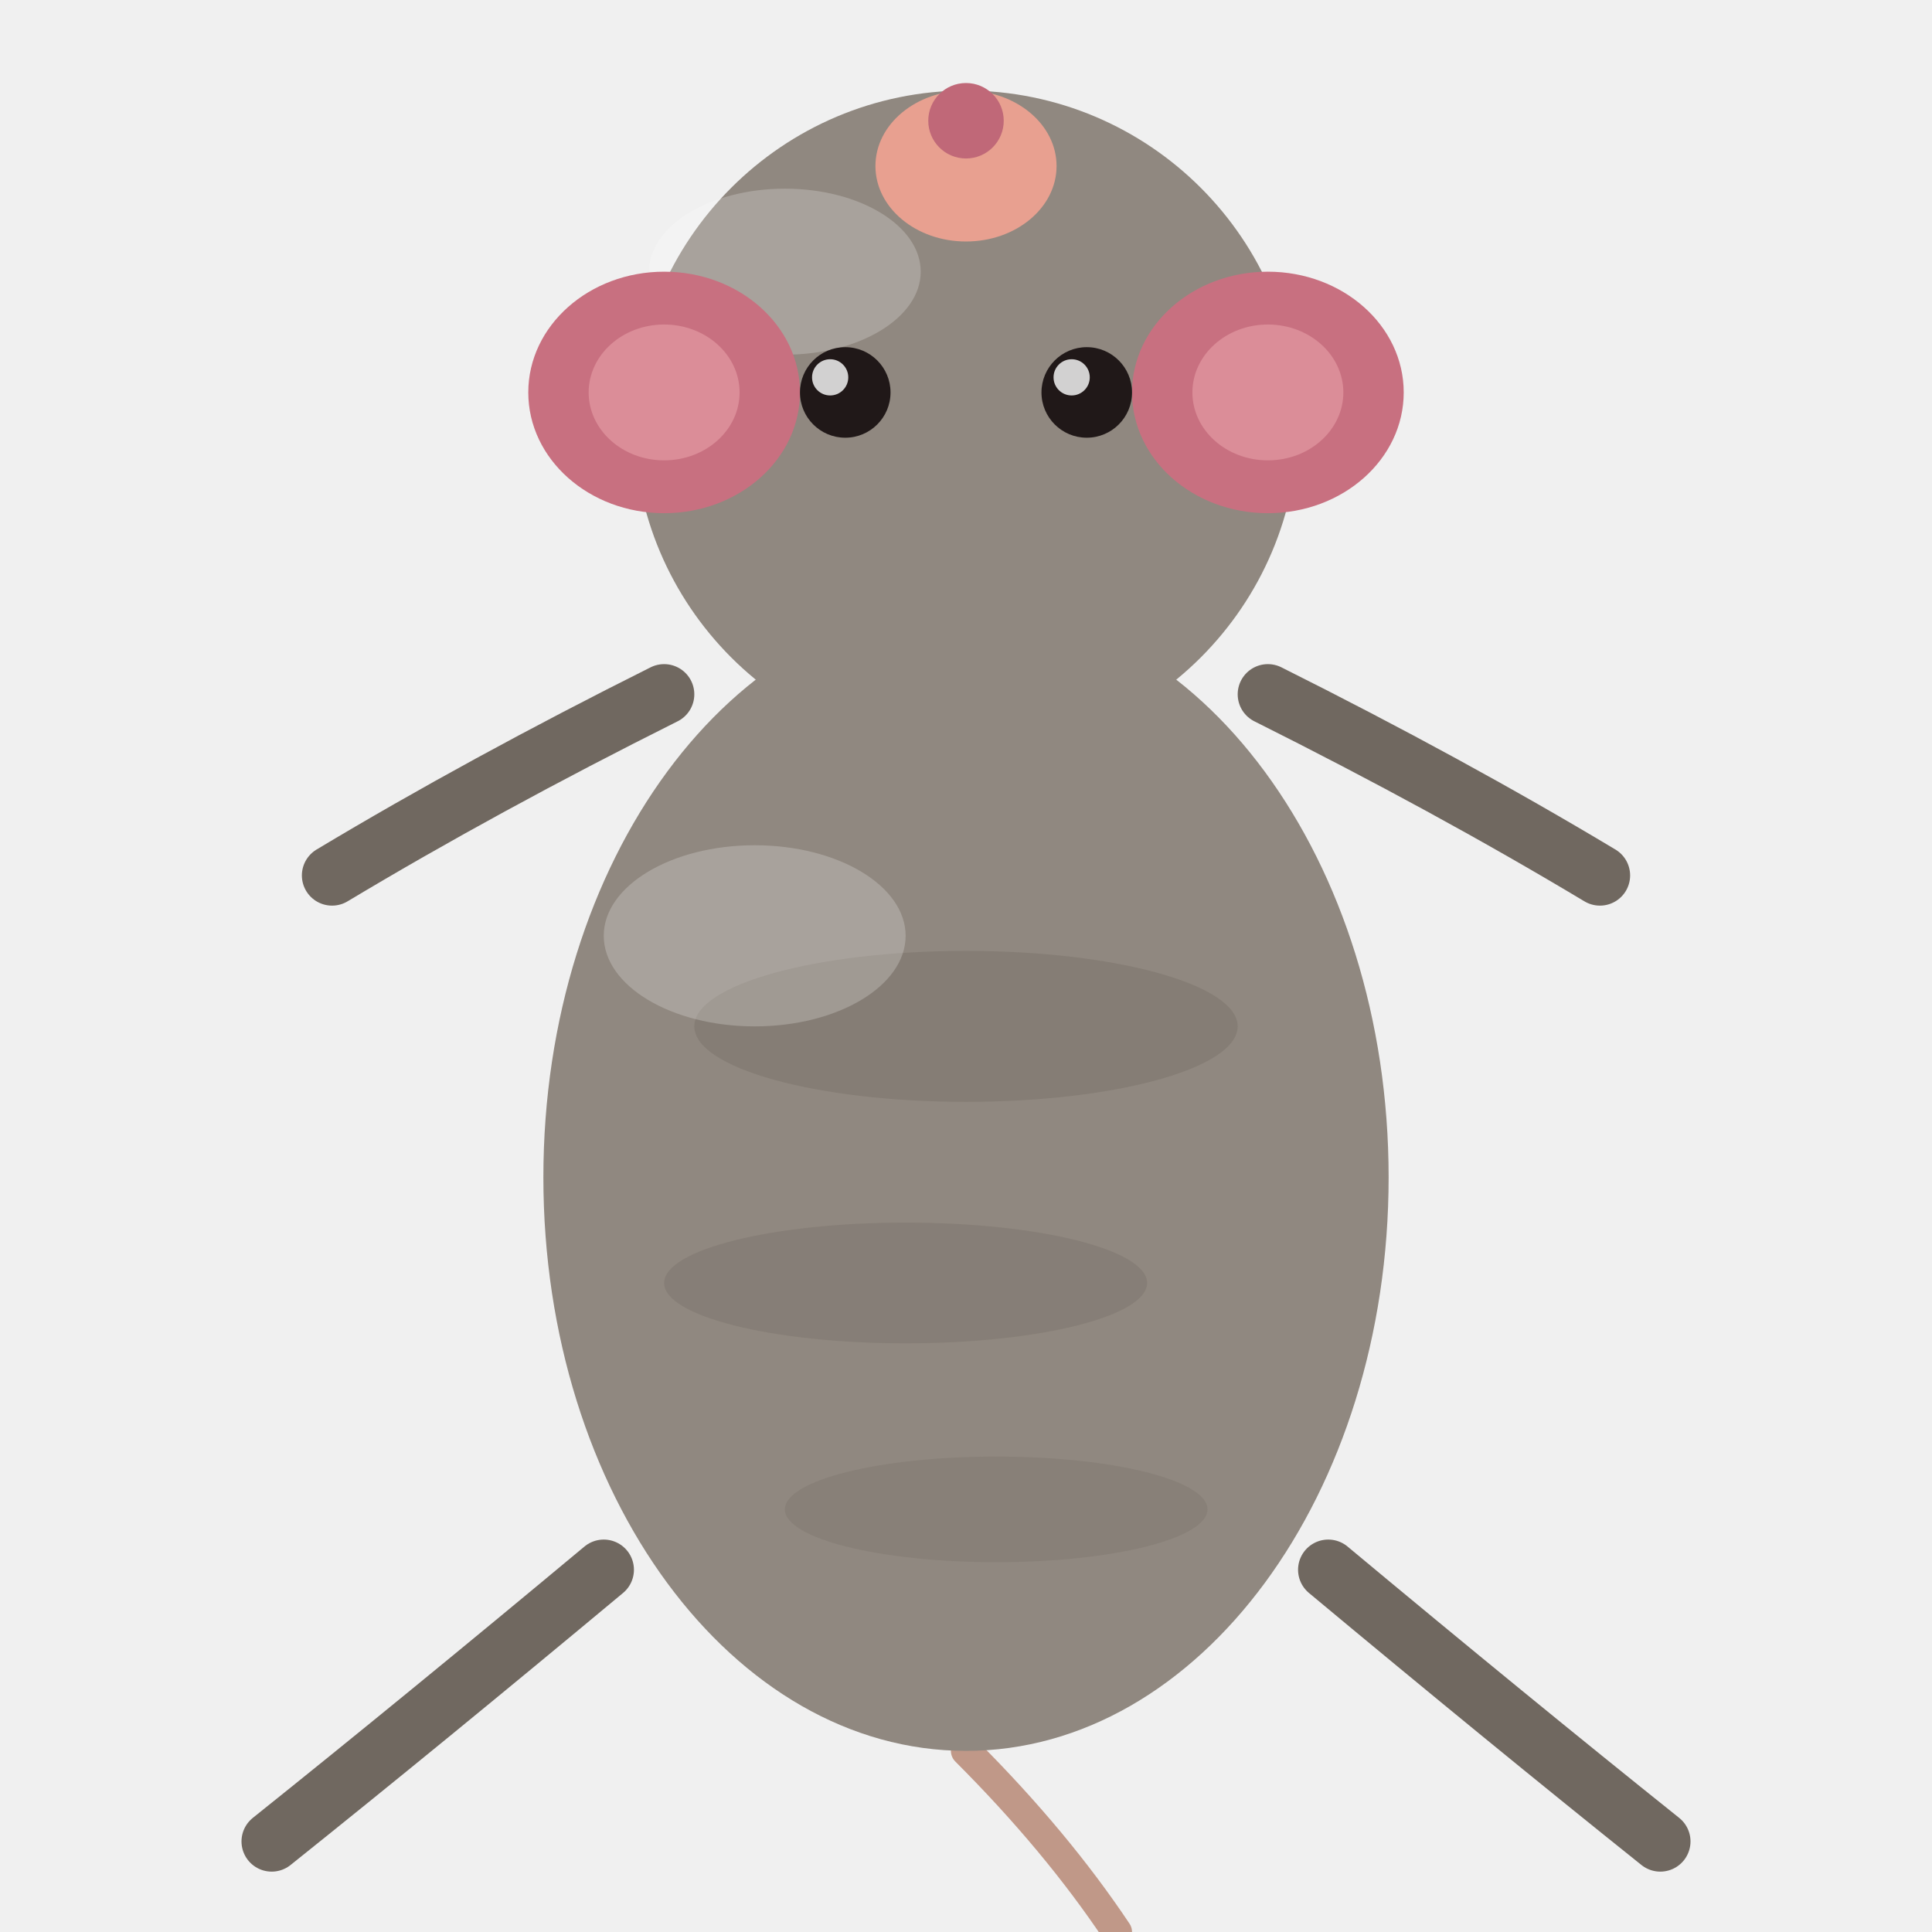
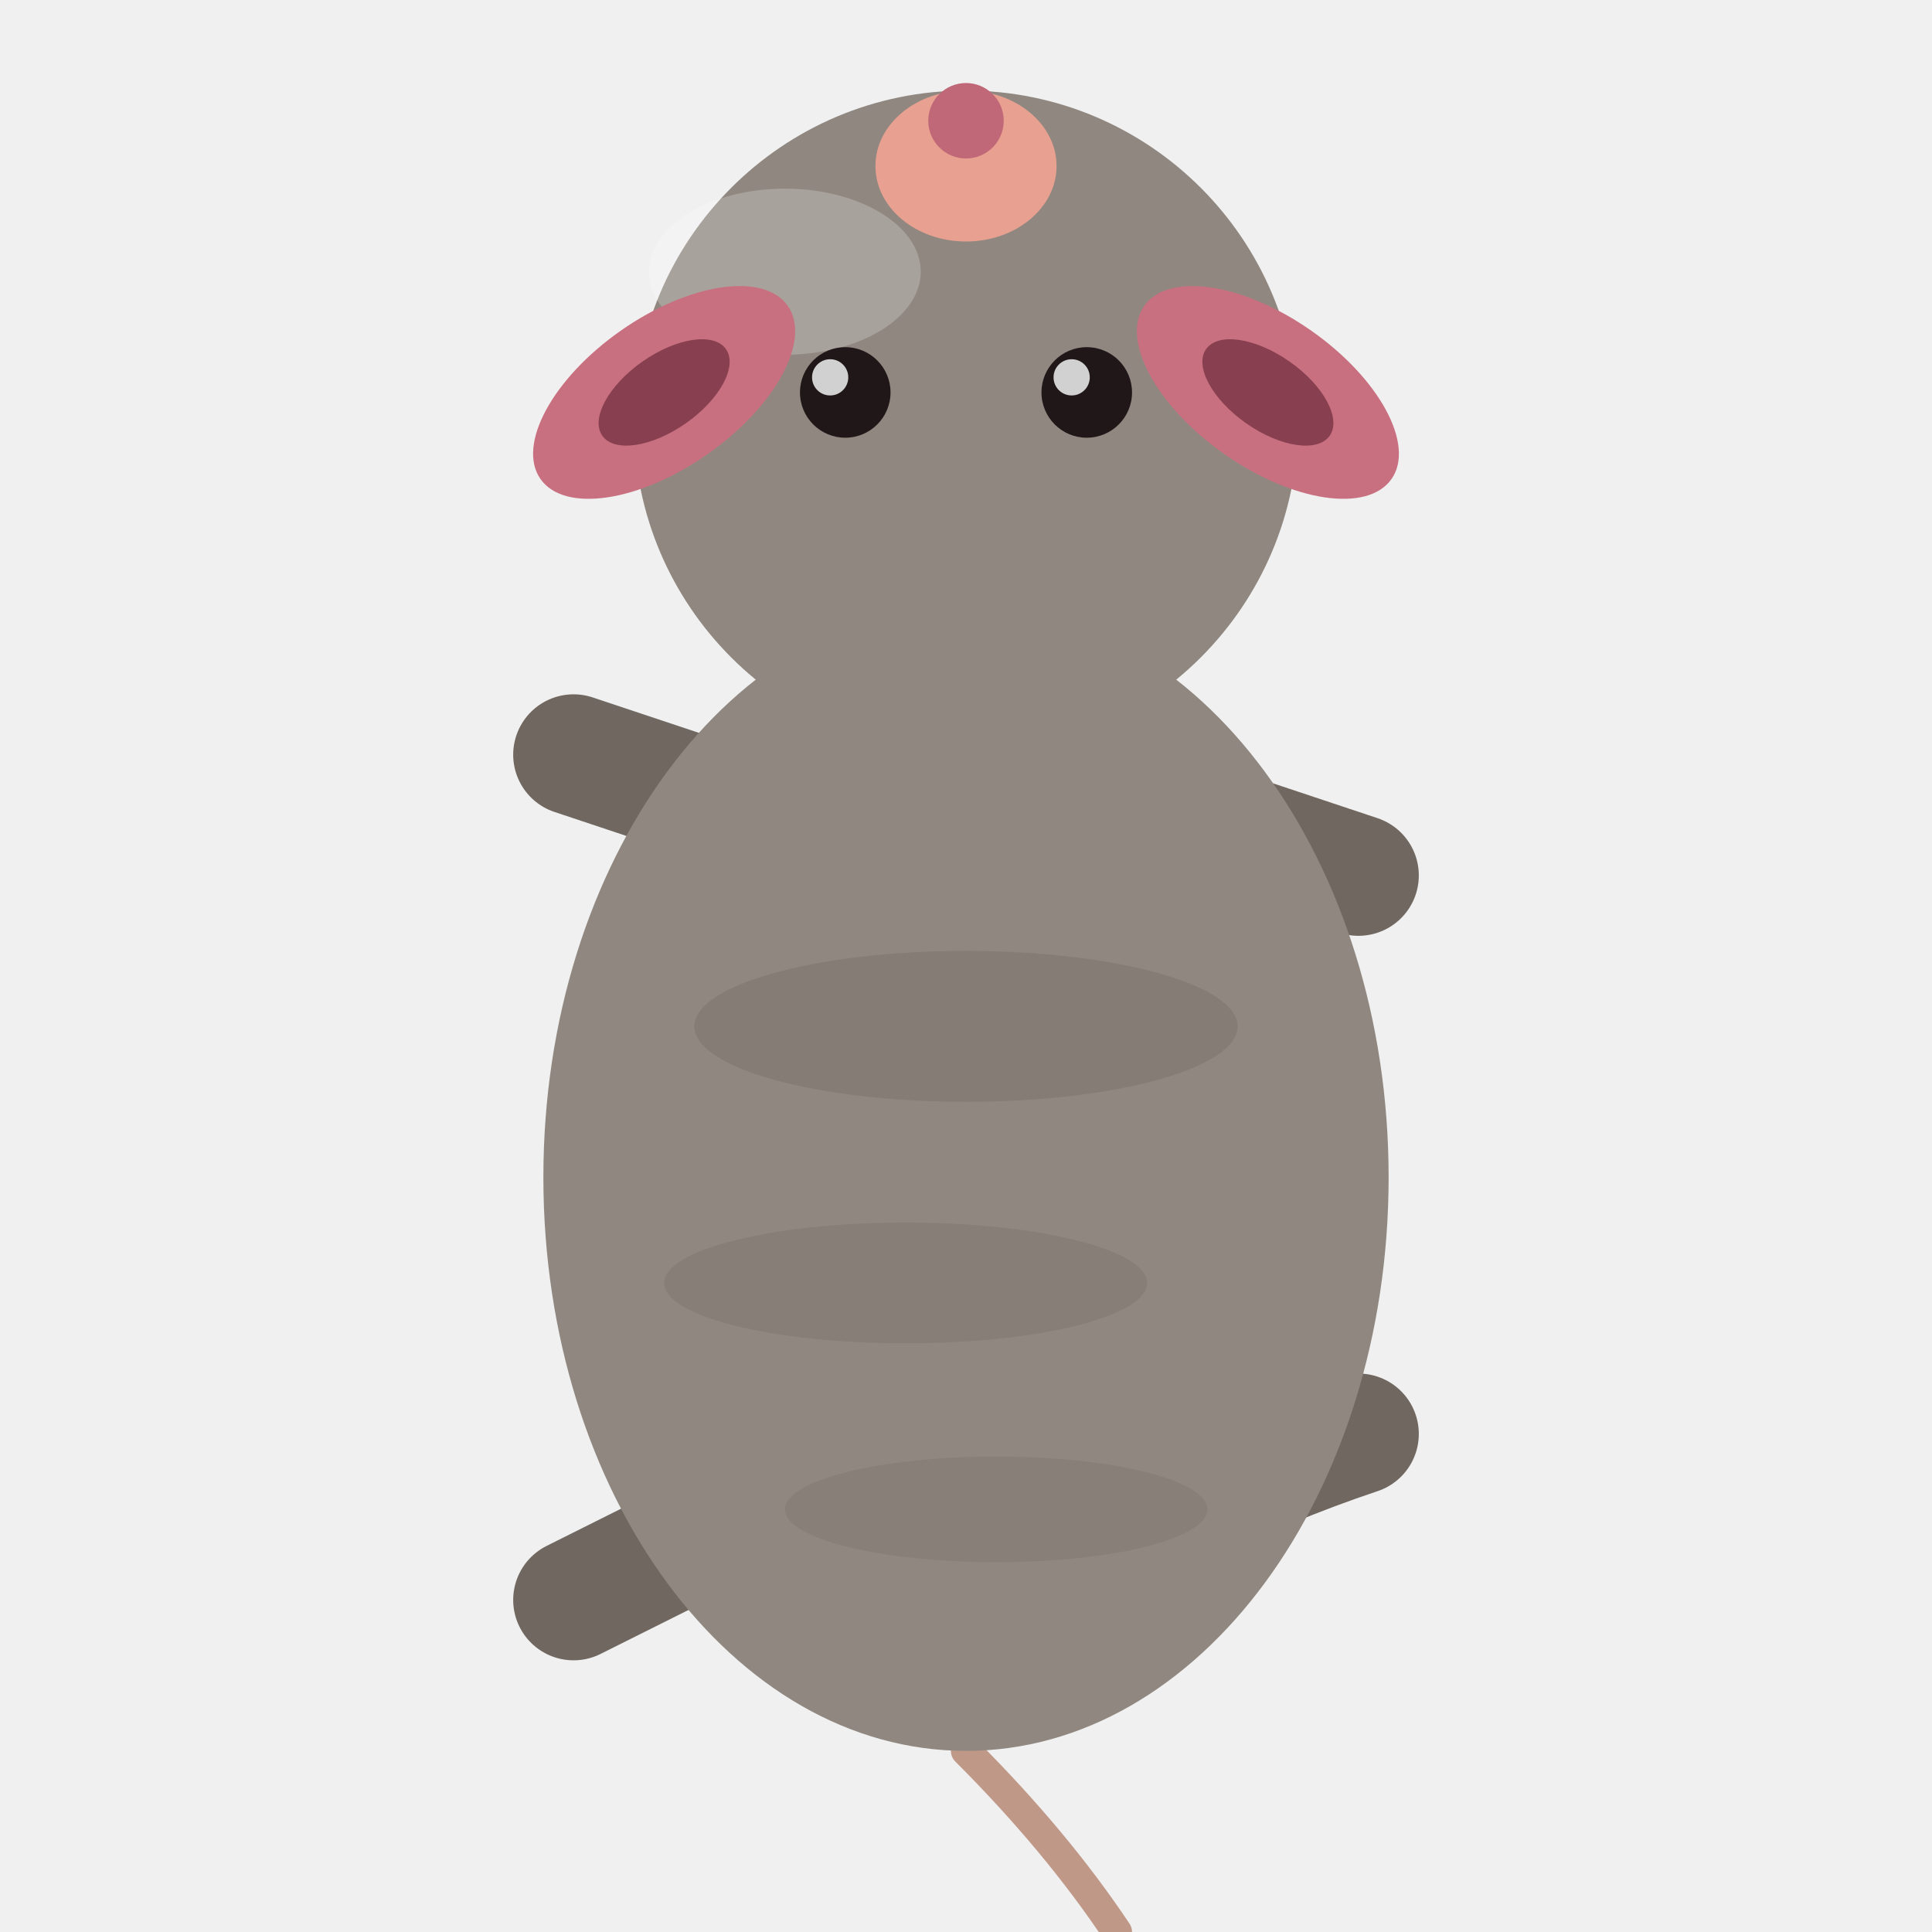
<svg xmlns="http://www.w3.org/2000/svg" width="128" height="128" viewBox="0 0 128 128">
-   <path d="M 44 46 Q 32 52 22 58" stroke="#706860" stroke-width="4.0" stroke-linecap="round" fill="none" />
-   <path d="M 40 104 Q 28 114 18 122" stroke="#706860" stroke-width="4.0" stroke-linecap="round" fill="none" />
-   <path d="M 84 46 Q 96 52 106 58" stroke="#706860" stroke-width="4.0" stroke-linecap="round" fill="none" />
-   <path d="M 88 104 Q 100 114 110 122" stroke="#706860" stroke-width="4.0" stroke-linecap="round" fill="none" />
+   <path d="M 50 54 Q 44 52 38 50" stroke="#706860" stroke-width="8.0" stroke-linecap="round" fill="none" />
+   <path d="M 50 100 Q 44 103 38 106" stroke="#706860" stroke-width="8.0" stroke-linecap="round" fill="none" />
+   <path d="M 78 54 Q 84 56 90 58" stroke="#706860" stroke-width="8.0" stroke-linecap="round" fill="none" />
+   <path d="M 78 100 Q 84 97 90 95" stroke="#706860" stroke-width="8.0" stroke-linecap="round" fill="none" />
  <path d="M 64 116 Q 70 122 74 128" stroke="#C09888" stroke-width="2.0" stroke-linecap="round" fill="none" />
  <ellipse cx="64" cy="78" rx="28" ry="38" fill="#908880" />
  <ellipse cx="64" cy="68" rx="18" ry="5" fill="#706860" opacity="0.35" />
  <ellipse cx="60" cy="85" rx="16" ry="4" fill="#706860" opacity="0.30" />
  <ellipse cx="66" cy="100" rx="14" ry="3.5" fill="#706860" opacity="0.25" />
-   <ellipse cx="50" cy="62" rx="10" ry="6" fill="white" opacity="0.22" />
  <circle cx="64" cy="28" r="22" fill="#908880" />
  <ellipse cx="52" cy="18" rx="9" ry="5.5" fill="white" opacity="0.22" />
  <ellipse cx="64" cy="11" rx="6" ry="5" fill="#E8A090" />
  <circle cx="64" cy="8" r="2.5" fill="#C06878" />
-   <ellipse cx="44" cy="26" rx="9" ry="8" fill="#C87080" />
-   <ellipse cx="84" cy="26" rx="9" ry="8" fill="#C87080" />
-   <ellipse cx="44" cy="26" rx="5" ry="4.5" fill="#E8A0A8" opacity="0.60" />
-   <ellipse cx="84" cy="26" rx="5" ry="4.5" fill="#E8A0A8" opacity="0.60" />
+   <ellipse cx="44" cy="26" rx="10" ry="5" fill="#C87080" transform="rotate(-35, 44, 26)" />
+   <ellipse cx="84" cy="26" rx="10" ry="5" fill="#C87080" transform="rotate(35, 84, 26)" />
+   <ellipse cx="44" cy="26" rx="5" ry="2.5" fill="#884050" transform="rotate(-35, 44, 26)" />
+   <ellipse cx="84" cy="26" rx="5" ry="2.5" fill="#884050" transform="rotate(35, 84, 26)" />
  <circle cx="56" cy="26" r="3" fill="#201818" />
  <circle cx="72" cy="26" r="3" fill="#201818" />
  <circle cx="55" cy="25" r="1.2" fill="white" opacity="0.80" />
  <circle cx="71" cy="25" r="1.2" fill="white" opacity="0.80" />
</svg>
